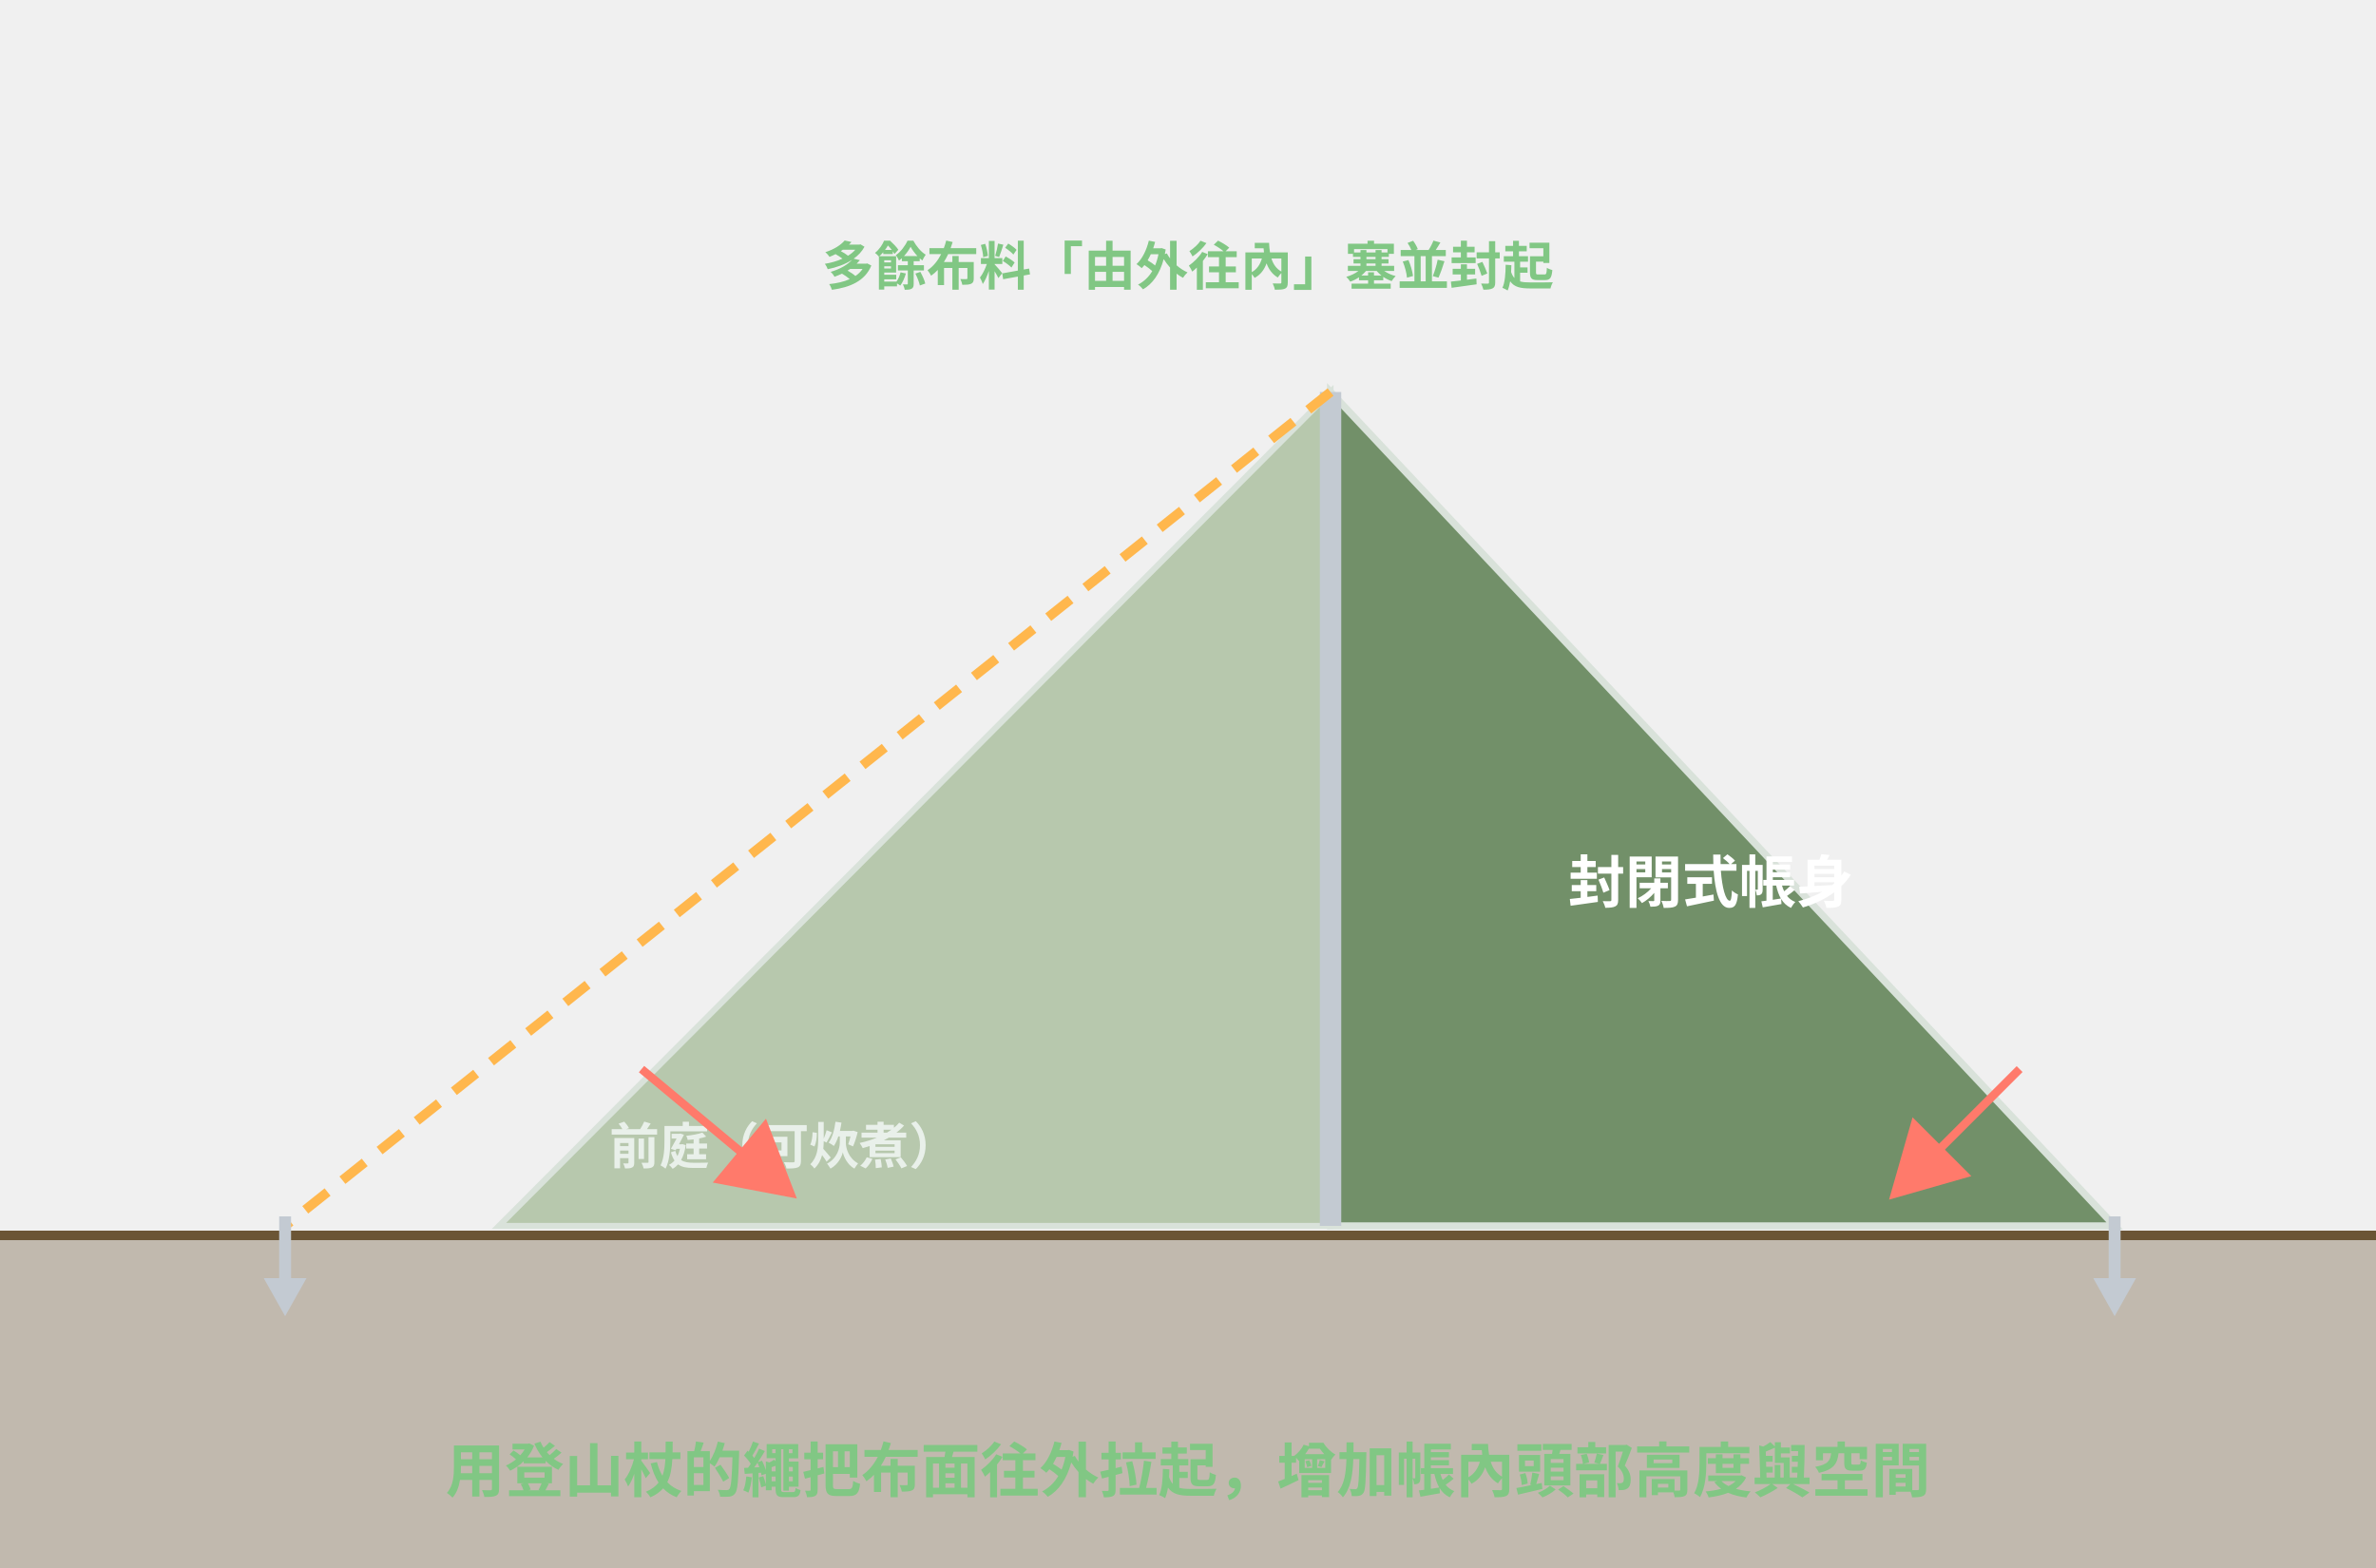
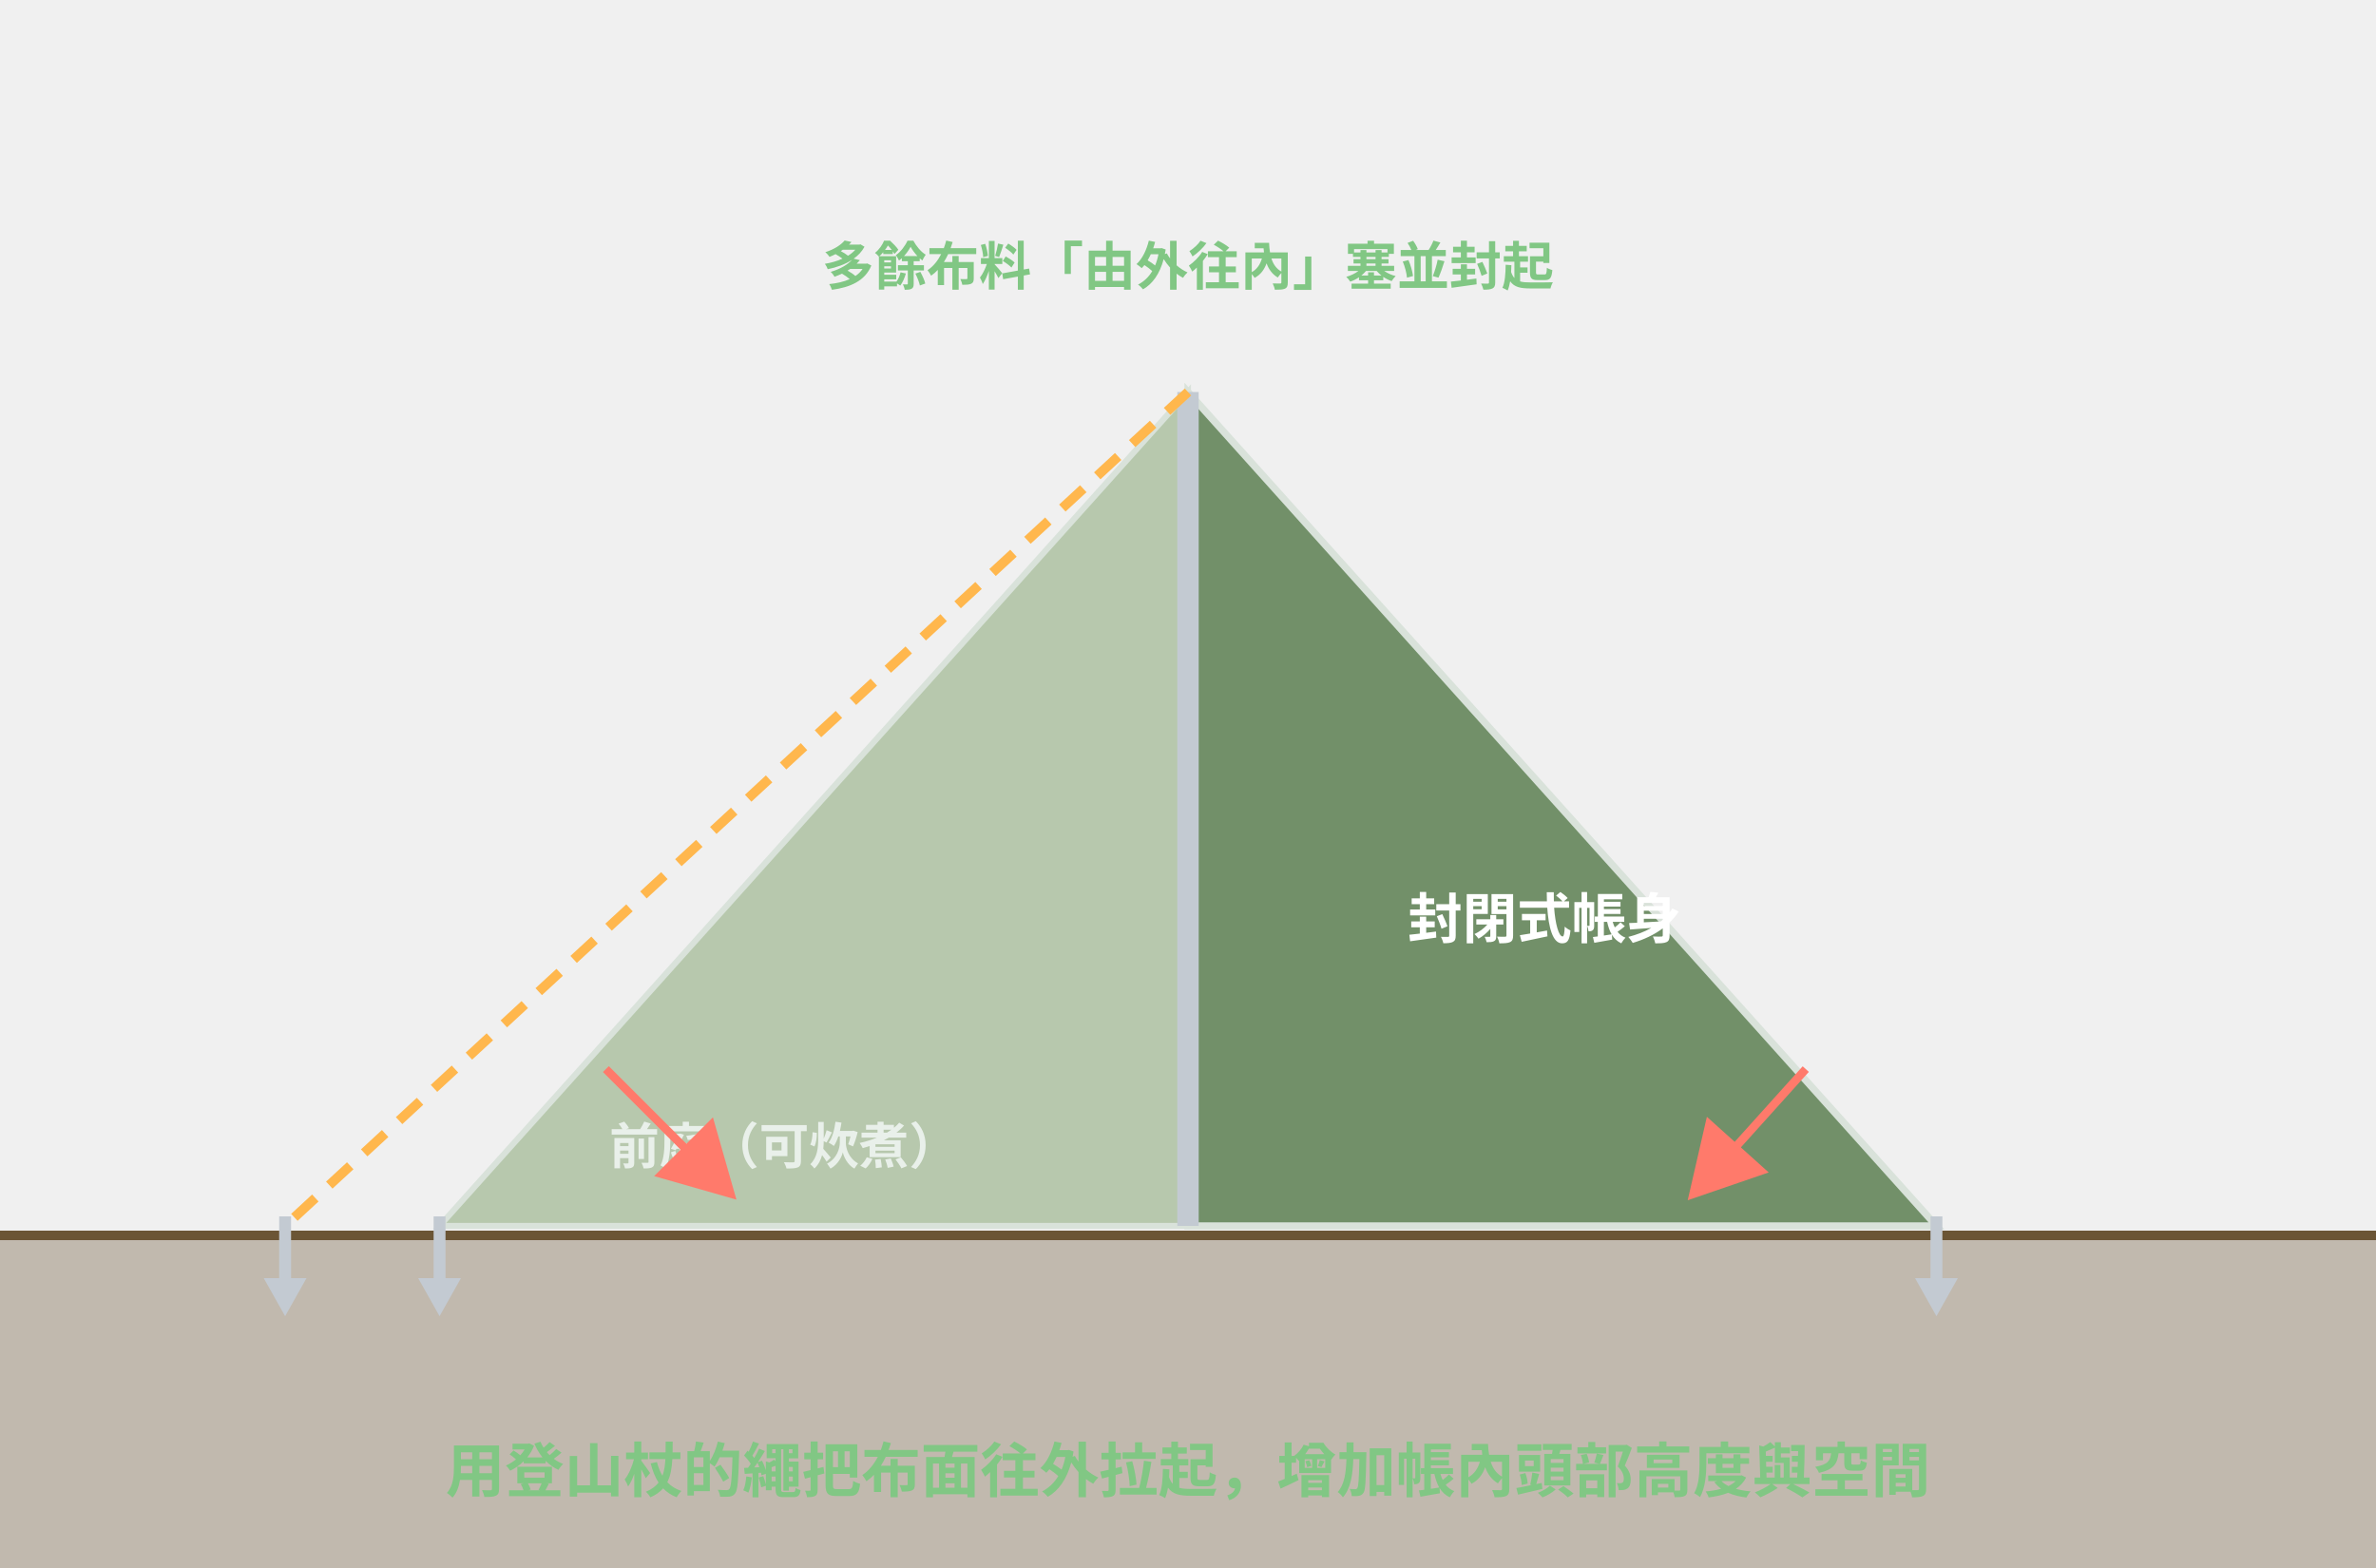
<svg xmlns="http://www.w3.org/2000/svg" width="1000" height="660" viewBox="0 0 1000 660" font-family="&quot;Microsoft JhengHei&quot;,&quot;Noto Sans TC&quot;,sans-serif">
  <defs>
    <marker id="ar" markerWidth="10" markerHeight="10" refX="7" refY="5" orient="auto">
      <path d="M0,0 L9,5 L0,10 z" fill="#ff7a6b" />
    </marker>
    <marker id="ao" markerWidth="10" markerHeight="10" refX="7" refY="5" orient="auto">
      <path d="M0,0 L9,5 L0,10 z" fill="#ffb74d" />
    </marker>
  </defs>
  <rect x="0" y="520" width="1000" height="140" fill="#6b5535" fill-opacity="0.35" />
  <line x1="0" y1="520" x2="1000" y2="520" stroke="#6b5535" stroke-width="4" />
-   <path d="M560 165 L890 516 L560 516 Z" fill="#5C7F52" fill-opacity="0.85" stroke="#d9e2da" stroke-width="3" />
-   <path d="M560 165 L210 516 L560 516 Z" fill="#7FA06B" fill-opacity="0.5" stroke="#d9e2da" stroke-width="2.5" />
-   <line x1="560" y1="165" x2="560" y2="516" stroke="#c3cad2" stroke-width="9" />
-   <line x1="560" y1="165" x2="120" y2="516" stroke="#ffb74d" stroke-width="4" stroke-dasharray="12 8" />
+   <path d="M500 165 L815 516 L500 516 Z" fill="#5C7F52" fill-opacity="0.85" stroke="#d9e2da" stroke-width="3" />
+   <path d="M500 165 L185 516 L500 516 Z" fill="#7FA06B" fill-opacity="0.5" stroke="#d9e2da" stroke-width="2.5" />
+   <line x1="500" y1="165" x2="500" y2="516" stroke="#c3cad2" stroke-width="9" />
+   <line x1="500" y1="165" x2="120" y2="516" stroke="#ffb74d" stroke-width="4" stroke-dasharray="12 8" />
  <line x1="120" y1="512" x2="120" y2="538" stroke="#c3cad2" stroke-width="5" />
  <path d="M111,538 L129,538 L120,554 Z" fill="#c3cad2" />
-   <line x1="890" y1="512" x2="890" y2="538" stroke="#c3cad2" stroke-width="5" />
-   <path d="M881,538 L899,538 L890,554 Z" fill="#c3cad2" />
-   <text x="720" y="380" font-size="24" font-weight="700" fill="#fff" text-anchor="middle">封閉式帳身</text>
+   <line x1="815" y1="512" x2="815" y2="538" stroke="#c3cad2" stroke-width="5" />
+   <path d="M806,538 L824,538 L815,554 Z" fill="#c3cad2" />
+   <line x1="185" y1="512" x2="185" y2="538" stroke="#c3cad2" stroke-width="5" />
+   <path d="M176,538 L194,538 L185,554 Z" fill="#c3cad2" />
+   <text x="650" y="395" font-size="23" font-weight="700" fill="#fff" text-anchor="middle">封閉式帳身</text>
  <text x="330" y="490" font-size="21" font-weight="700" fill="#e9f0ea" text-anchor="middle">前庭（可炊煮）</text>
-   <line x1="270" y1="450" x2="330" y2="500" stroke="#ff7a6b" stroke-width="3.5" marker-end="url(#ar)" />
-   <line x1="850" y1="450" x2="800" y2="500" stroke="#ff7a6b" stroke-width="3.5" marker-end="url(#ar)" />
+   <line x1="255" y1="450" x2="305" y2="500" stroke="#ff7a6b" stroke-width="3.5" marker-end="url(#ar)" />
+   <line x1="760" y1="450" x2="715" y2="500" stroke="#ff7a6b" stroke-width="3.5" marker-end="url(#ar)" />
  <text x="500.0" y="120" font-size="22" font-weight="700" fill="#81c784" text-anchor="middle">多餘布料「由外往內」塞並封起</text>
  <text x="500.0" y="628" font-size="25" font-weight="700" fill="#81c784" text-anchor="middle">用登山杖的繩把布面往外拉起，增加帳內頭部高度與空間</text>
</svg>
